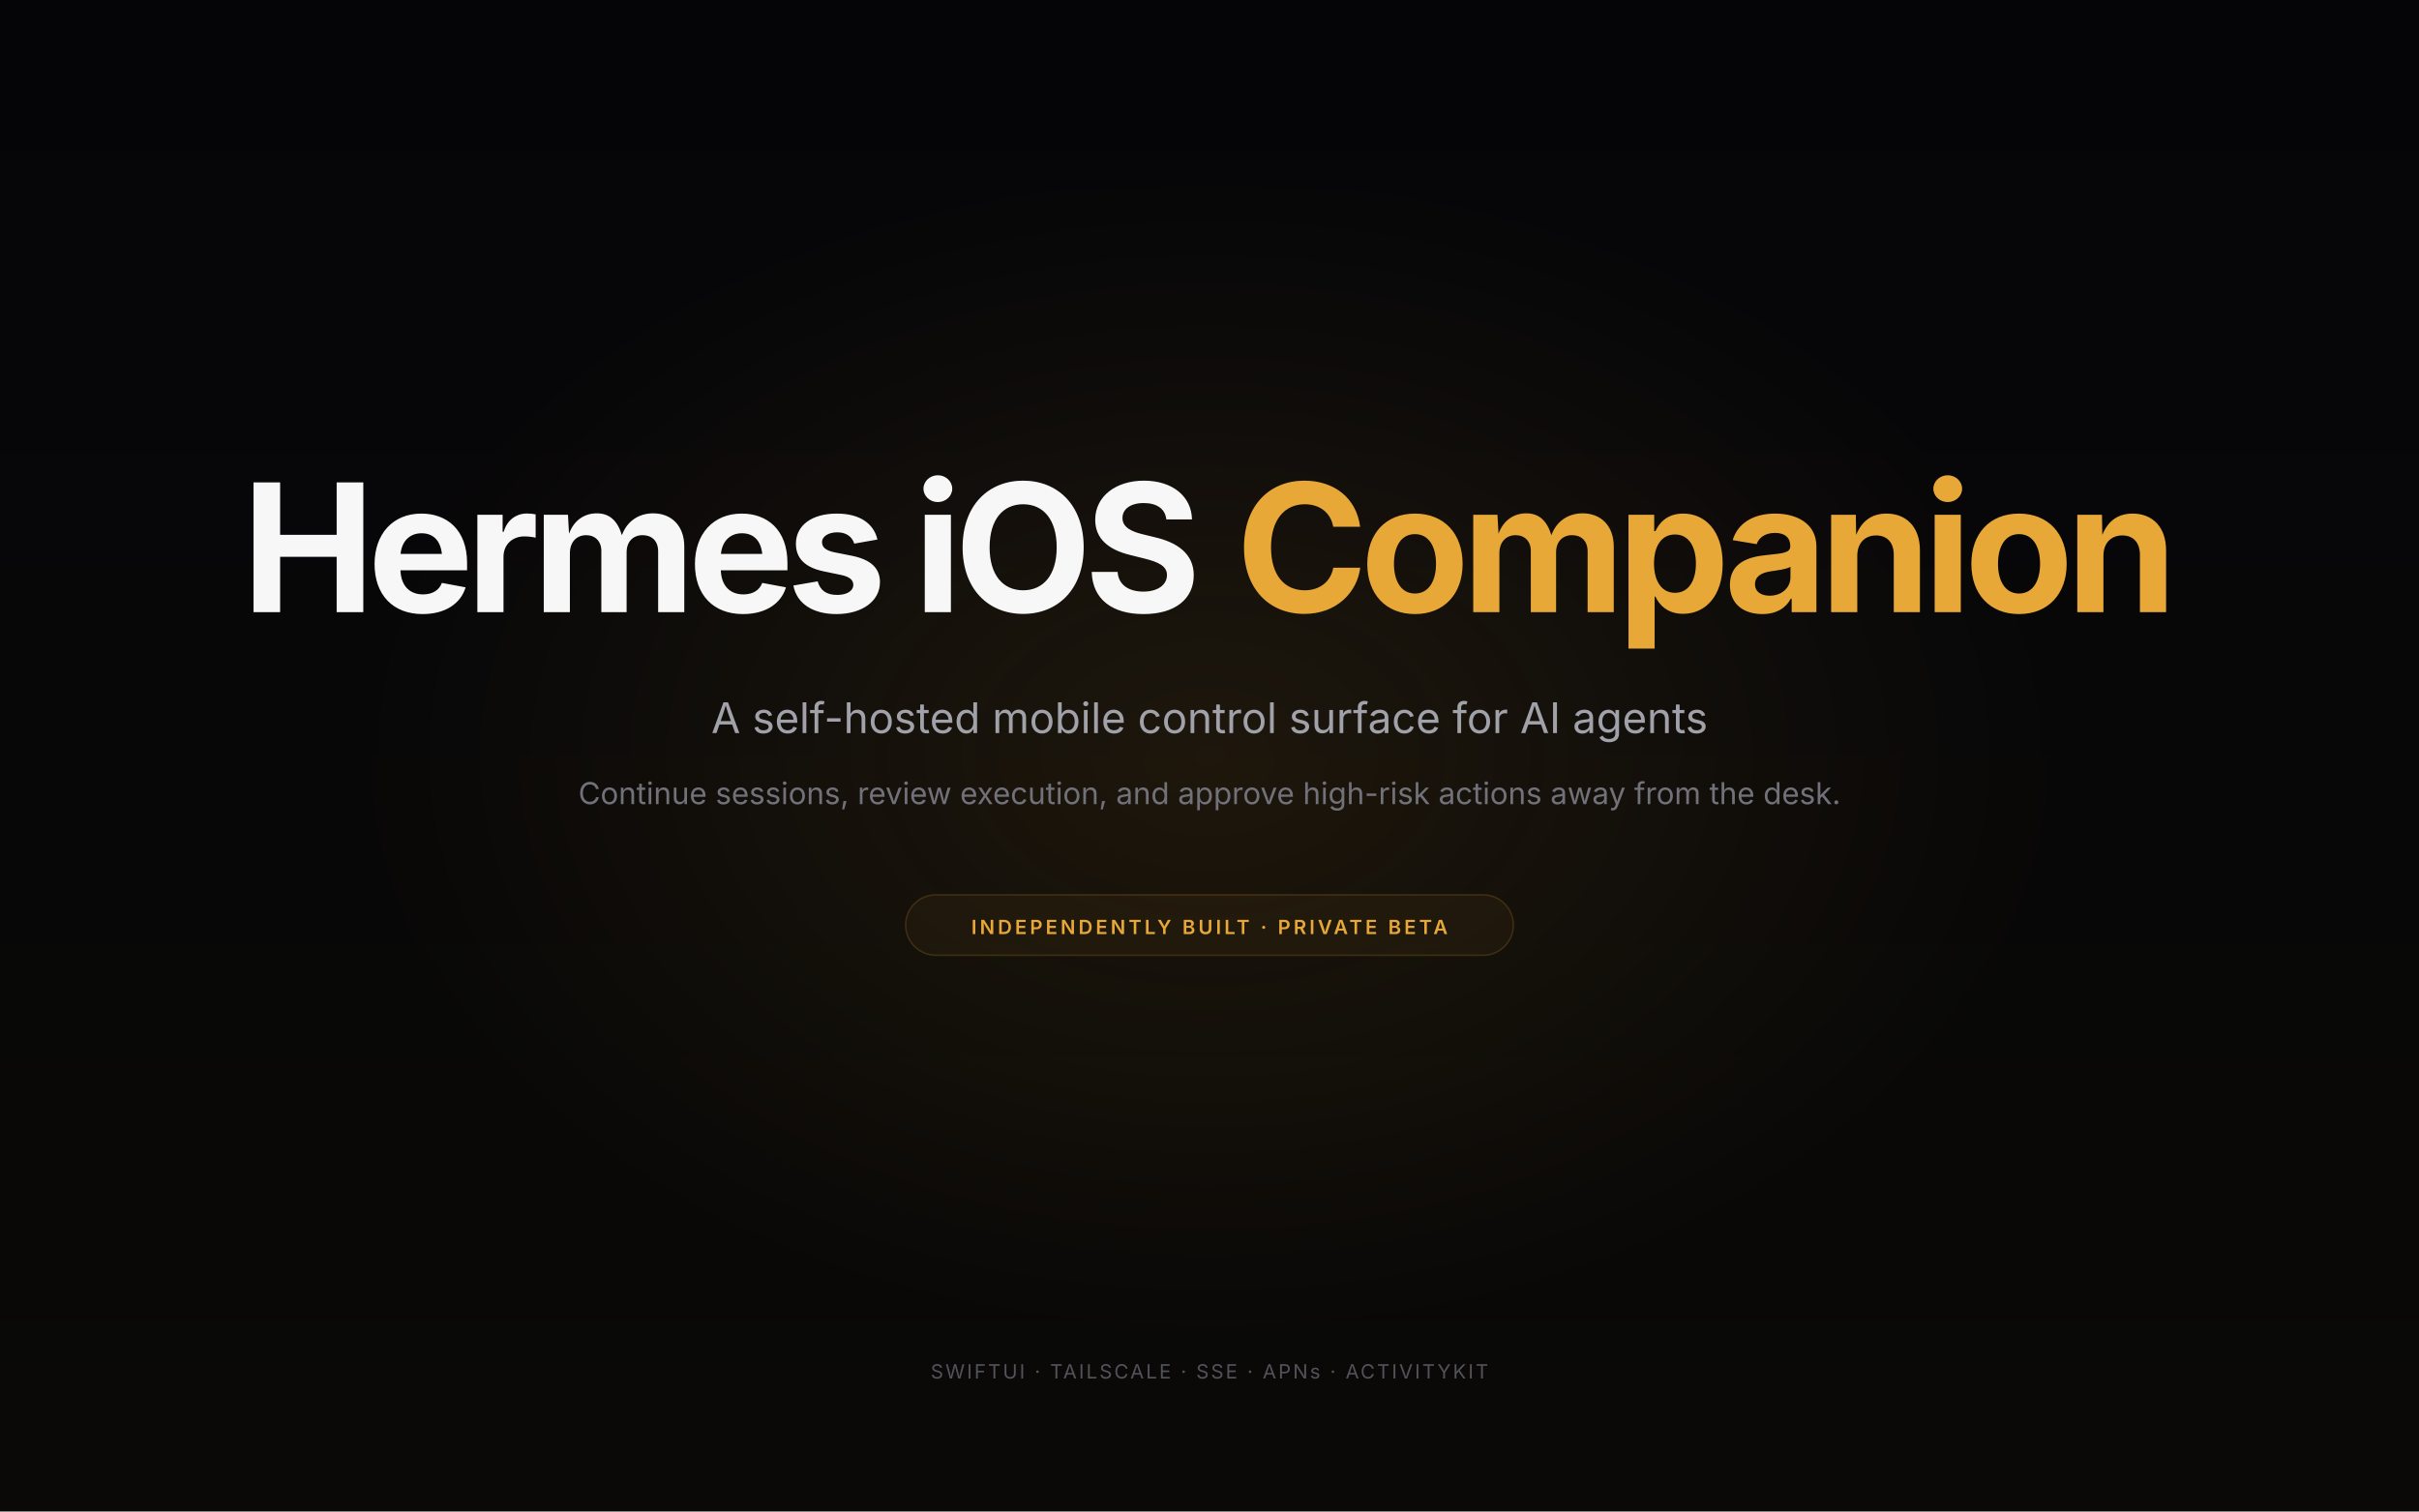
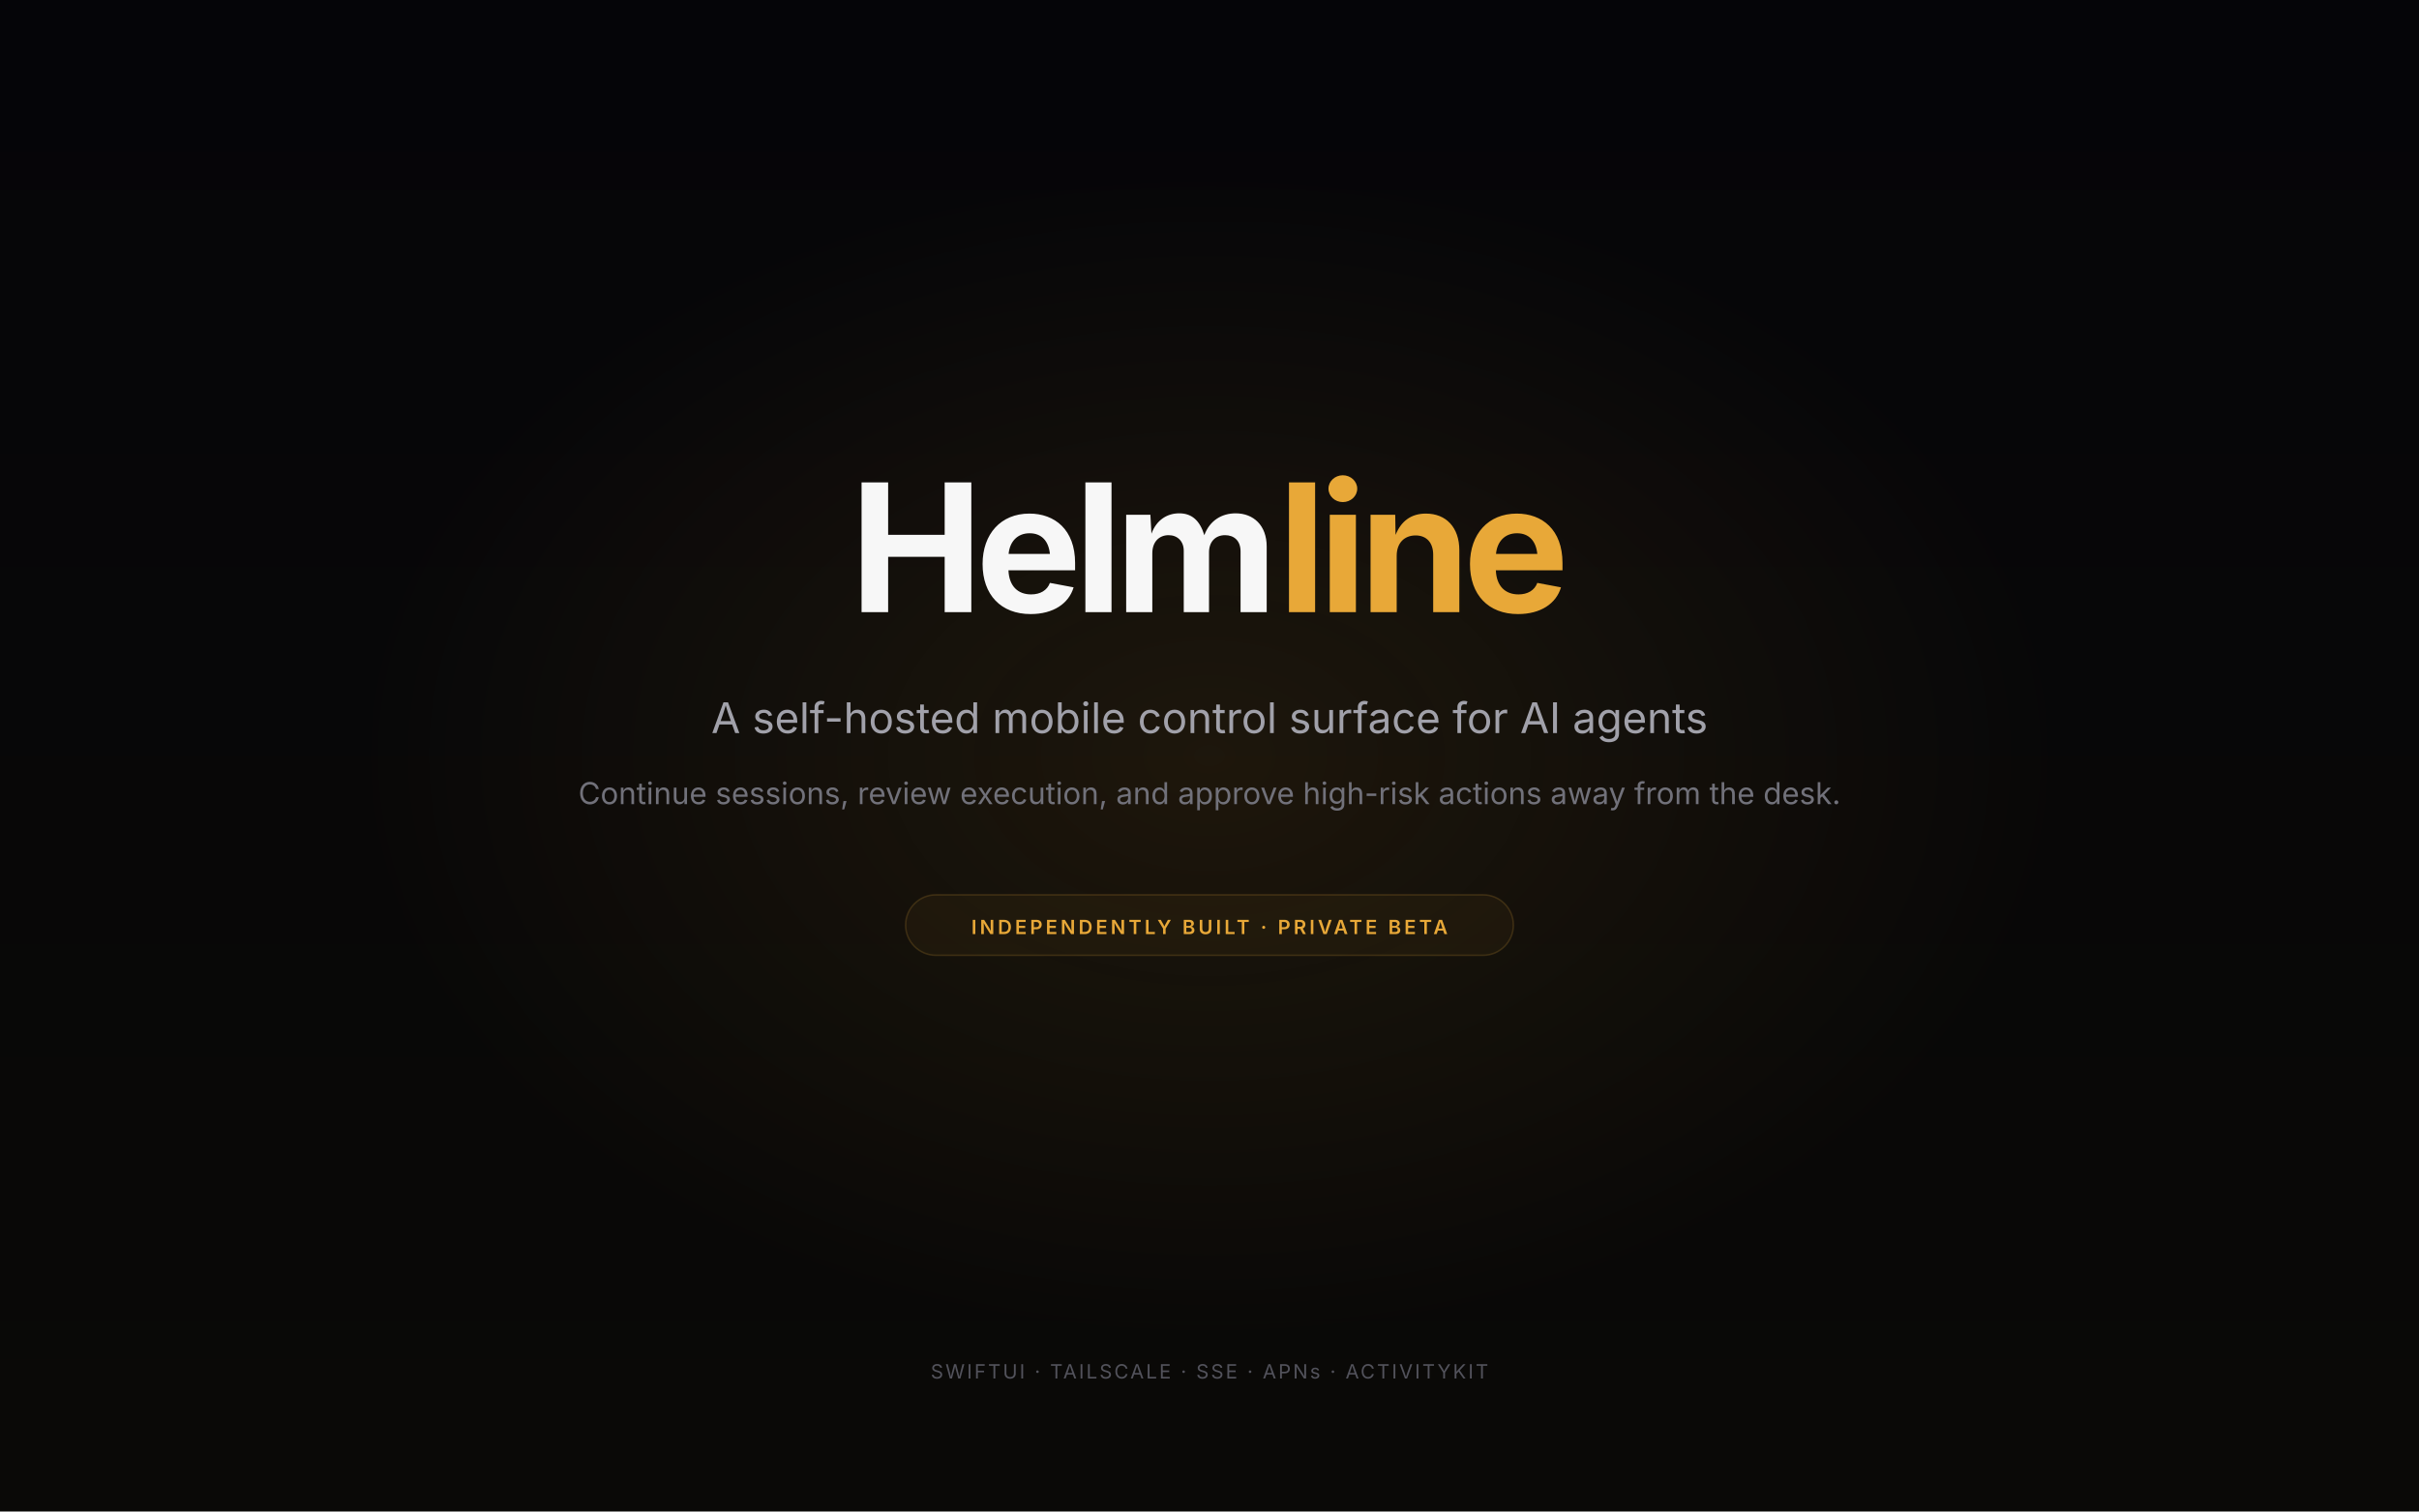
<svg xmlns="http://www.w3.org/2000/svg" width="1600" height="1000" viewBox="0 0 1600 1000">
  <defs>
    <linearGradient id="bg" x1="0" y1="0" x2="0" y2="1">
      <stop stop-color="#050508" />
      <stop offset="1" stop-color="#0a0907" />
    </linearGradient>
    <radialGradient id="glow">
      <stop stop-color="#e8a838" stop-opacity=".10" />
      <stop offset="1" stop-color="#e8a838" stop-opacity="0" />
    </radialGradient>
  </defs>
  <rect width="1600" height="1000" fill="url(#bg)" />
  <ellipse cx="800" cy="500" rx="560" ry="390" fill="url(#glow)" />
-   <text x="800" y="405" text-anchor="middle" font-family="Inter,-apple-system,BlinkMacSystemFont,'Segoe UI',sans-serif" font-size="118" font-weight="650" letter-spacing="-5" fill="#f7f7f7">Hermes iOS <tspan fill="#e8a838">Companion</tspan>
+   <text x="800" y="405" text-anchor="middle" font-family="Inter,-apple-system,BlinkMacSystemFont,'Segoe UI',sans-serif" font-size="118" font-weight="650" letter-spacing="-5" fill="#f7f7f7">Helm<tspan fill="#e8a838">line</tspan>
  </text>
  <text x="800" y="485" text-anchor="middle" font-family="Inter,-apple-system,BlinkMacSystemFont,'Segoe UI',sans-serif" font-size="28" fill="#a1a1aa">A self-hosted mobile control surface for AI agents</text>
  <text x="800" y="532" text-anchor="middle" font-family="Inter,-apple-system,BlinkMacSystemFont,'Segoe UI',sans-serif" font-size="20" fill="#71717a">Continue sessions, review execution, and approve high-risk actions away from the desk.</text>
  <rect x="599" y="592" width="402" height="40" rx="20" fill="#e8a838" fill-opacity=".05" stroke="#e8a838" stroke-opacity=".18" />
  <text x="800" y="618" text-anchor="middle" font-family="Inter,-apple-system,BlinkMacSystemFont,'Segoe UI',sans-serif" font-size="13" font-weight="600" letter-spacing="2" fill="#e8a838">INDEPENDENTLY BUILT · PRIVATE BETA</text>
  <text x="800" y="912" text-anchor="middle" font-family="Inter,-apple-system,BlinkMacSystemFont,'Segoe UI',sans-serif" font-size="13" letter-spacing="1.4" fill="#52525b">SWIFTUI · TAILSCALE · SSE · APNs · ACTIVITYKIT</text>
</svg>
